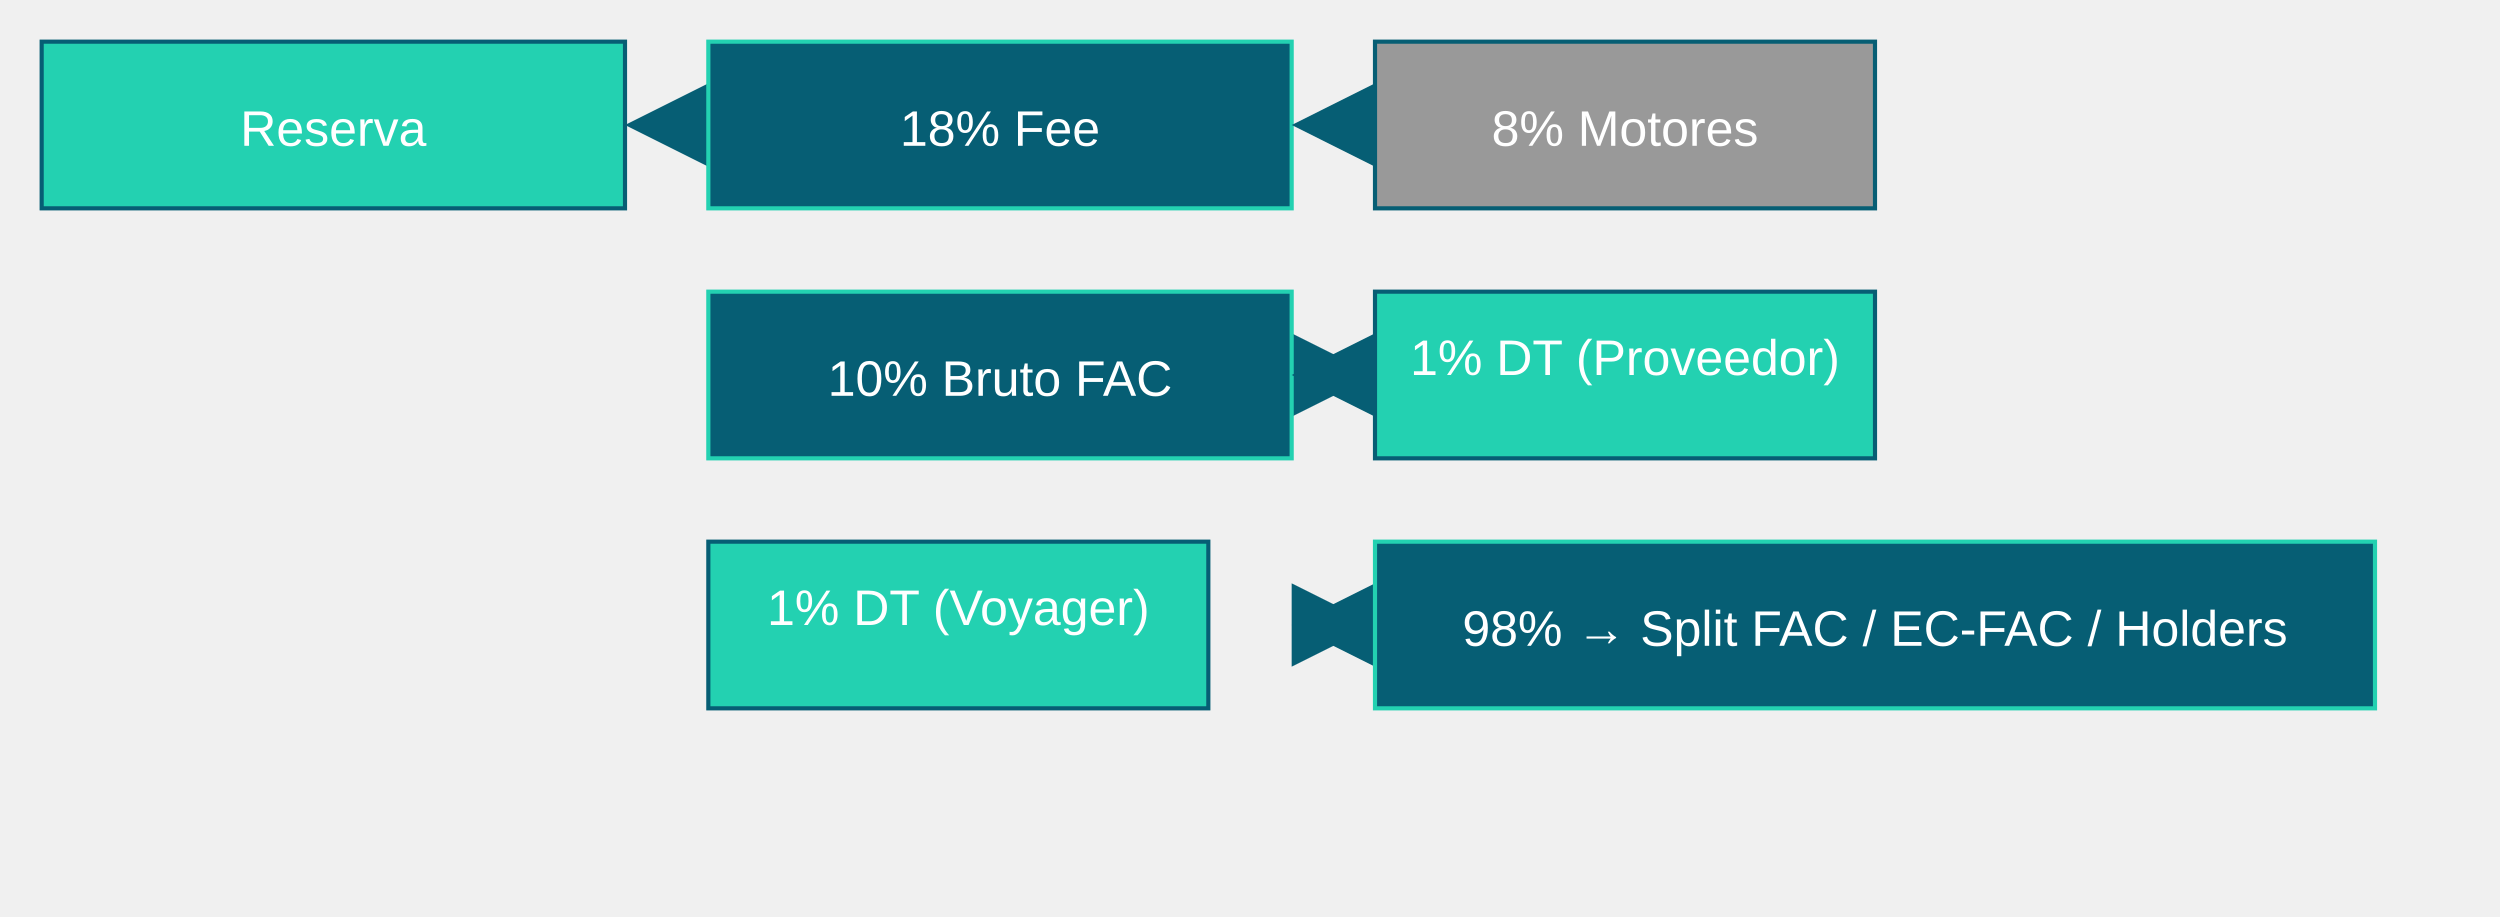
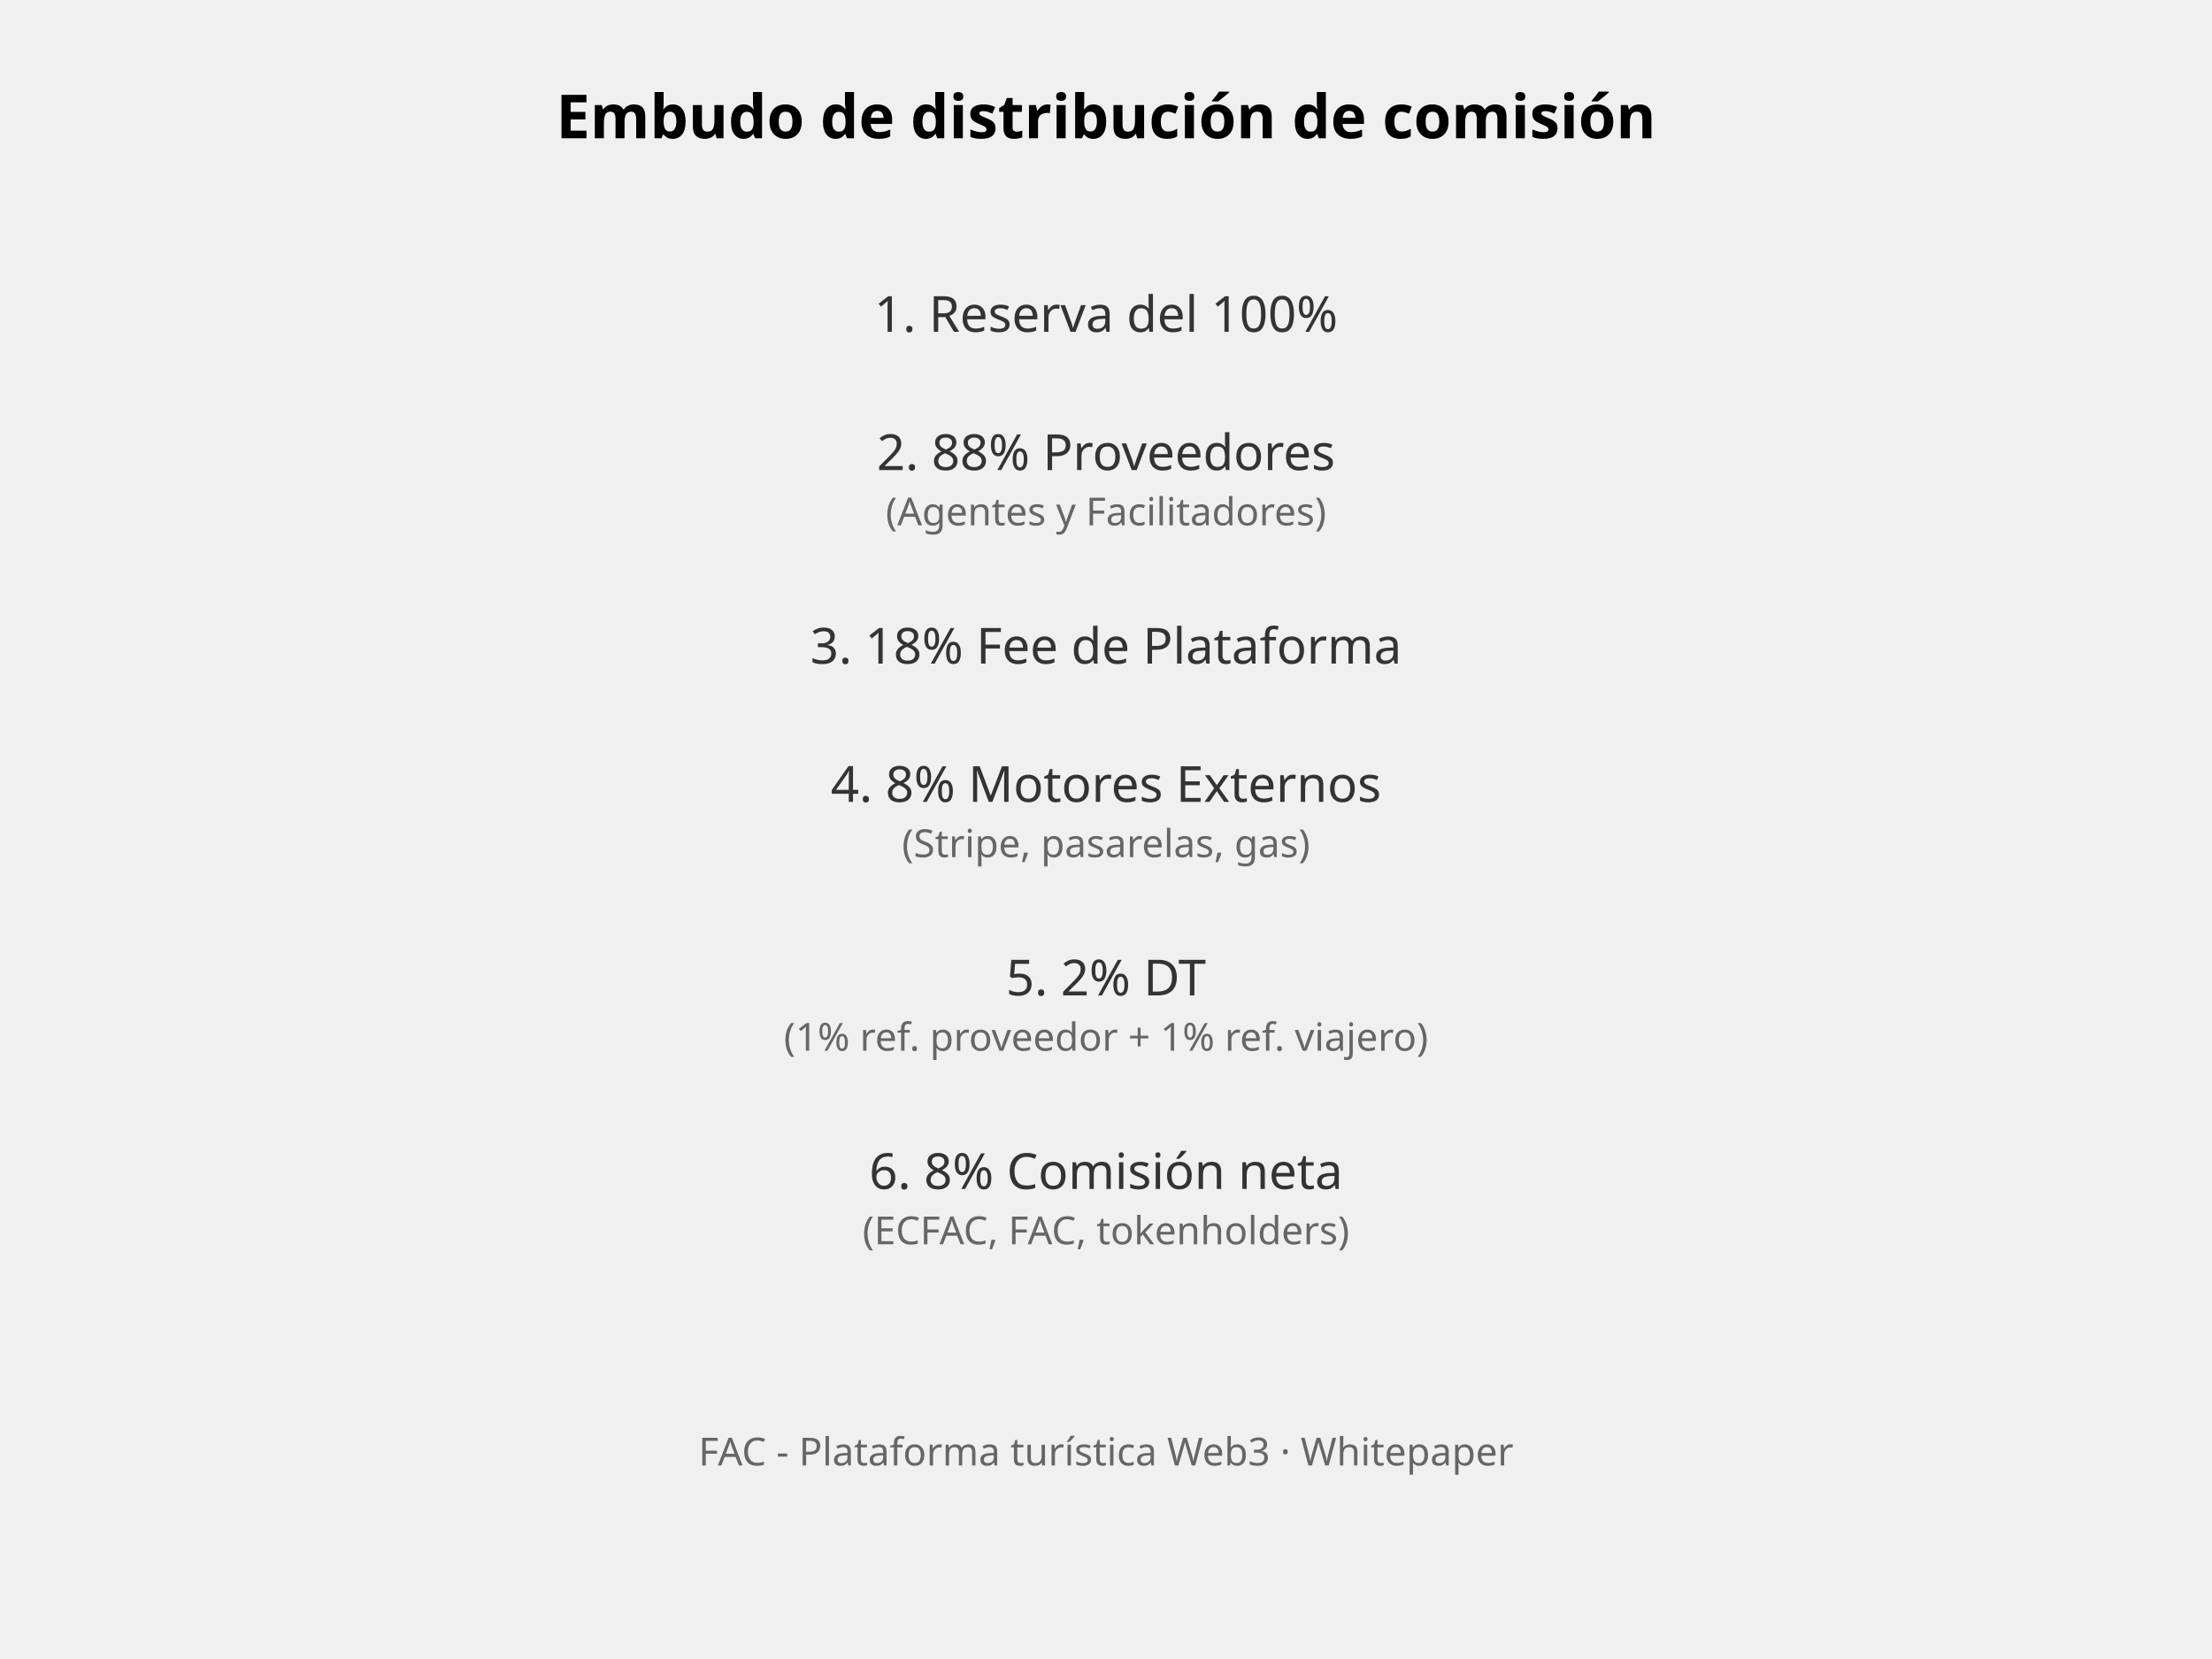
- <svg xmlns="http://www.w3.org/2000/svg" width="600" height="220" font-family="Arial" font-size="12">
-   <rect x="10" y="10" width="140" height="40" fill="#23d1b1" stroke="#065e74" />
-   <text x="80" y="35" text-anchor="middle" fill="#FFFFFF">Reserva</text>
-   <polygon points="150,30 170,20 170,40" fill="#065e74" />
-   <rect x="170" y="10" width="140" height="40" fill="#065e74" stroke="#23d1b1" />
-   <text x="240" y="35" text-anchor="middle" fill="#FFFFFF">18% Fee</text>
-   <polygon points="310,30 330,20 330,40" fill="#065e74" />
-   <rect x="330" y="10" width="120" height="40" fill="#999999" stroke="#065e74" />
-   <text x="390" y="35" text-anchor="middle" fill="#FFFFFF">8% Motores</text>
-   <polygon points="330,90 310,80 310,100" fill="#065e74" />
-   <rect x="170" y="70" width="140" height="40" fill="#065e74" stroke="#23d1b1" />
-   <text x="240" y="95" text-anchor="middle" fill="#FFFFFF">10% Bruto FAC</text>
-   <polygon points="310,90 330,80 330,100" fill="#065e74" />
-   <rect x="330" y="70" width="120" height="40" fill="#23d1b1" stroke="#065e74" />
-   <text x="390" y="90" text-anchor="middle" fill="#FFFFFF">1% DT (Proveedor)</text>
-   <polygon points="330,150 310,140 310,160" fill="#065e74" />
-   <rect x="170" y="130" width="120" height="40" fill="#23d1b1" stroke="#065e74" />
-   <text x="230" y="150" text-anchor="middle" fill="#FFFFFF">1% DT (Voyager)</text>
-   <polygon points="310,150 330,140 330,160" fill="#065e74" />
-   <rect x="330" y="130" width="240" height="40" fill="#065e74" stroke="#23d1b1" />
-   <text x="450" y="155" text-anchor="middle" fill="#FFFFFF">98% → Split FAC / EC-FAC / Holders</text>
+ <svg xmlns="http://www.w3.org/2000/svg" width="800" height="600">
+   <style>
+     .title {
+       font-family: Mikado, sans-serif;
+       font-size: 22px;
+       font-weight: bold;
+       fill: #000;
+     }
+     .step {
+       font-family: Mikado, sans-serif;
+       font-size: 18px;
+       fill: #333;
+     }
+     .label {
+       font-family: Mikado, sans-serif;
+       font-size: 14px;
+       fill: #666;
+     }
+   </style>
+   <text x="50%" y="50" class="title" text-anchor="middle">Embudo de distribución de comisión</text>
+   <text x="50%" y="120" class="step" text-anchor="middle">1. Reserva del 100%</text>
+   <text x="50%" y="170" class="step" text-anchor="middle">2. 88% Proveedores</text>
+   <text x="50%" y="190" class="label" text-anchor="middle">(Agentes y Facilitadores)</text>
+   <text x="50%" y="240" class="step" text-anchor="middle">3. 18% Fee de Plataforma</text>
+   <text x="50%" y="290" class="step" text-anchor="middle">4. 8% Motores Externos</text>
+   <text x="50%" y="310" class="label" text-anchor="middle">(Stripe, pasarelas, gas)</text>
+   <text x="50%" y="360" class="step" text-anchor="middle">5. 2% DT</text>
+   <text x="50%" y="380" class="label" text-anchor="middle">(1% ref. proveedor + 1% ref. viajero)</text>
+   <text x="50%" y="430" class="step" text-anchor="middle">6. 8% Comisión neta</text>
+   <text x="50%" y="450" class="label" text-anchor="middle">(ECFAC, FAC, tokenholders)</text>
+   <text x="50%" y="530" class="label" text-anchor="middle">FAC - Plataforma turística Web3 · Whitepaper</text>
</svg>
